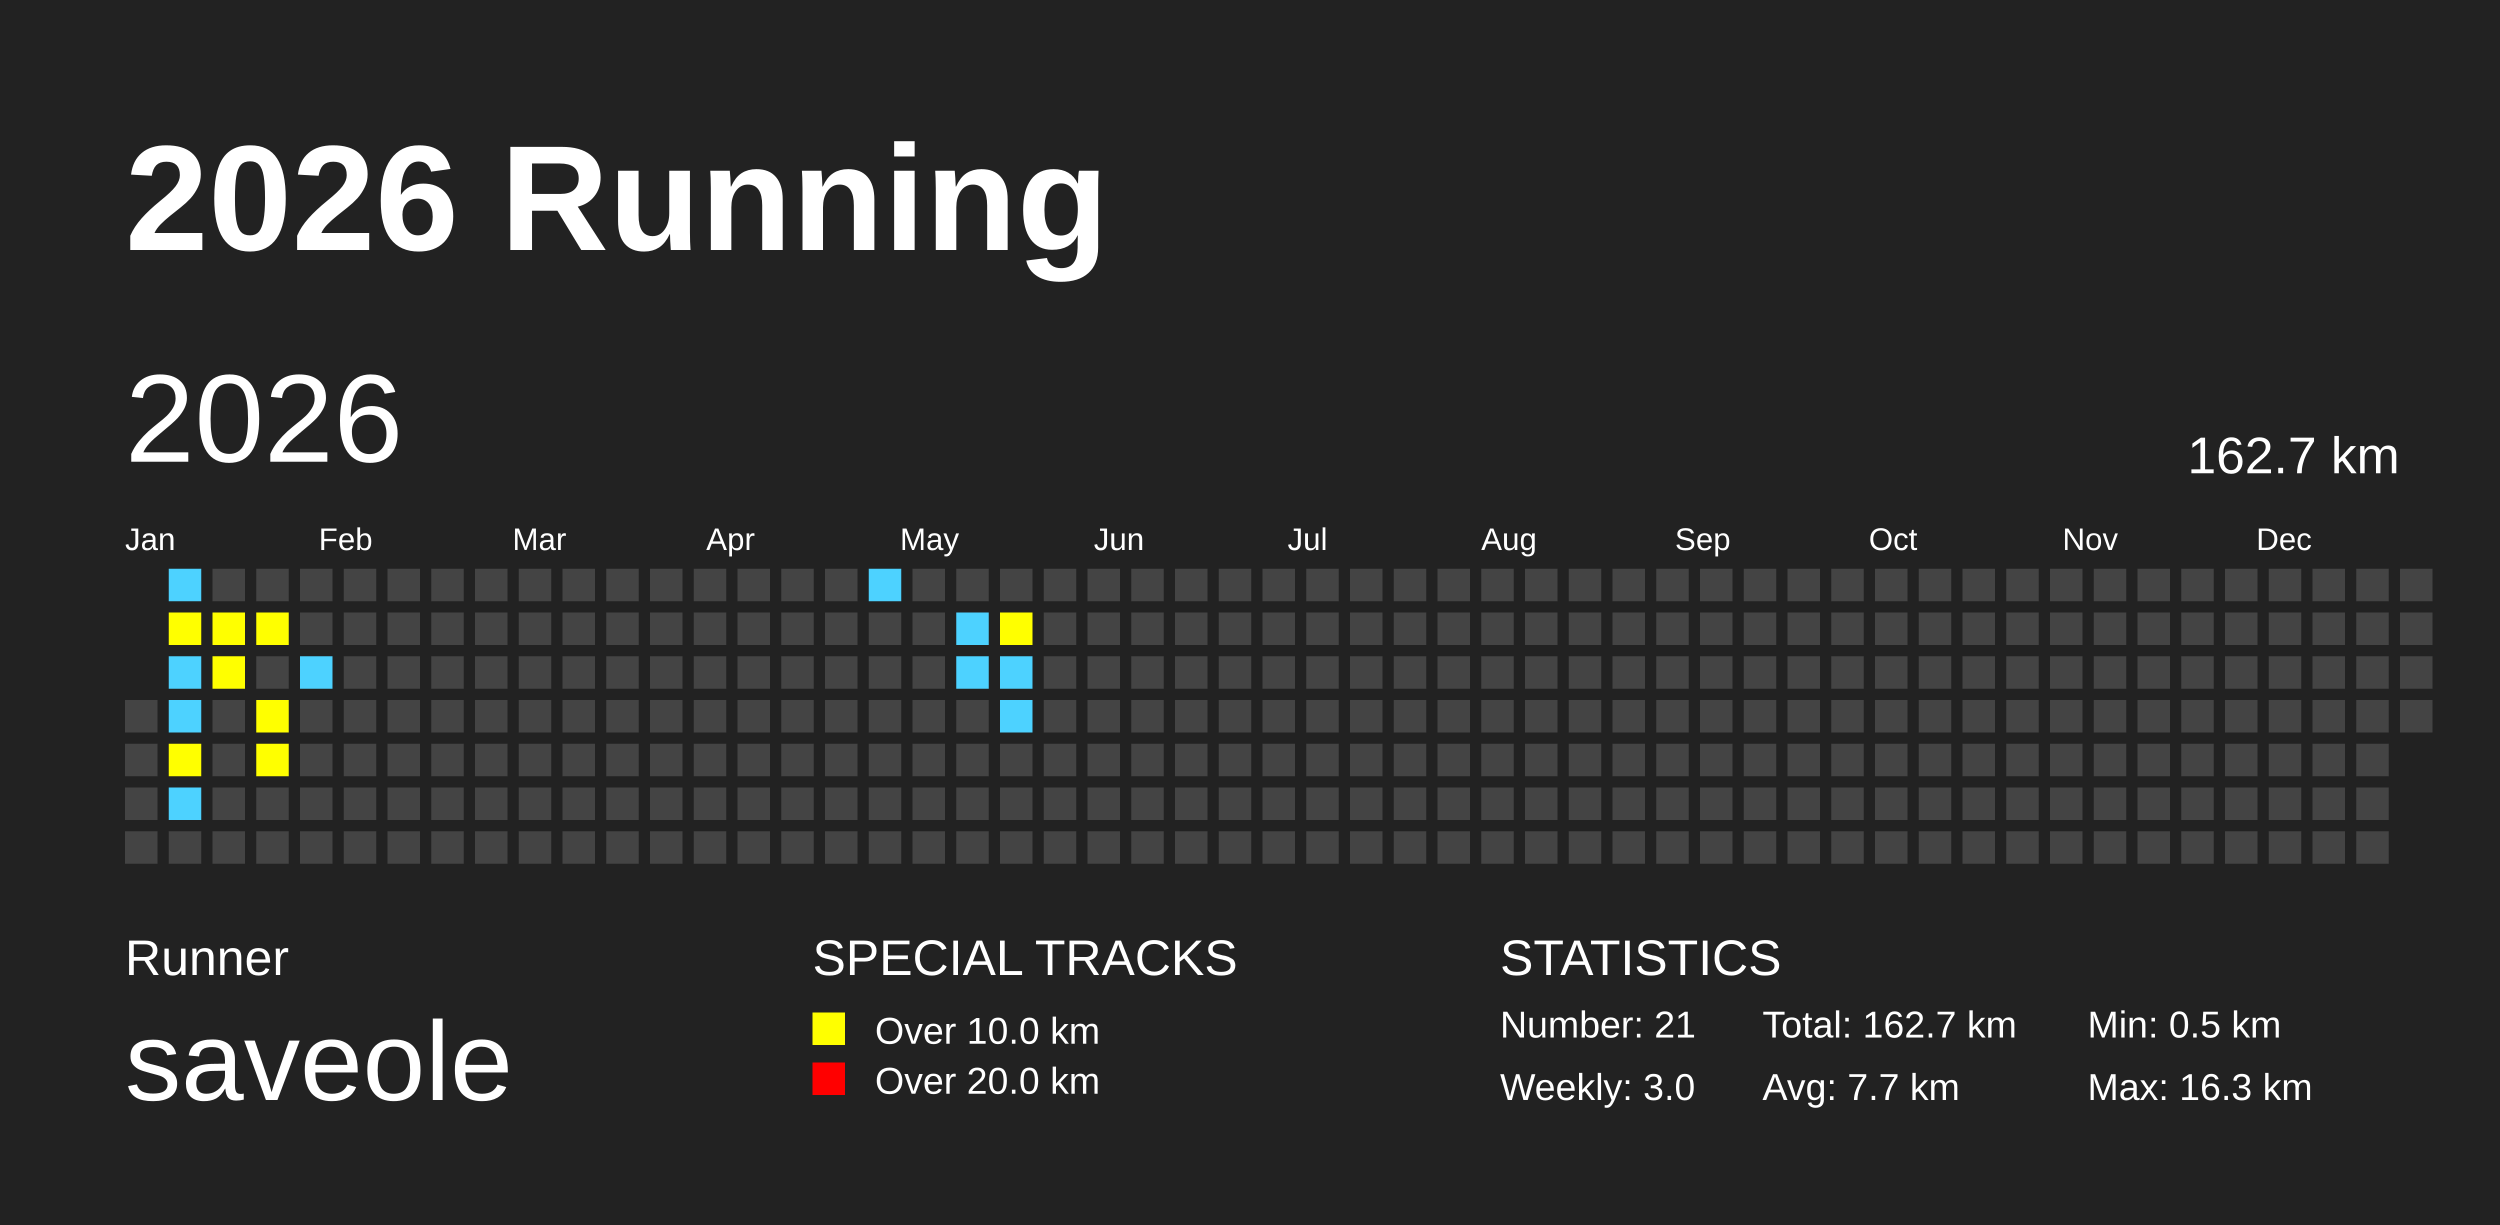
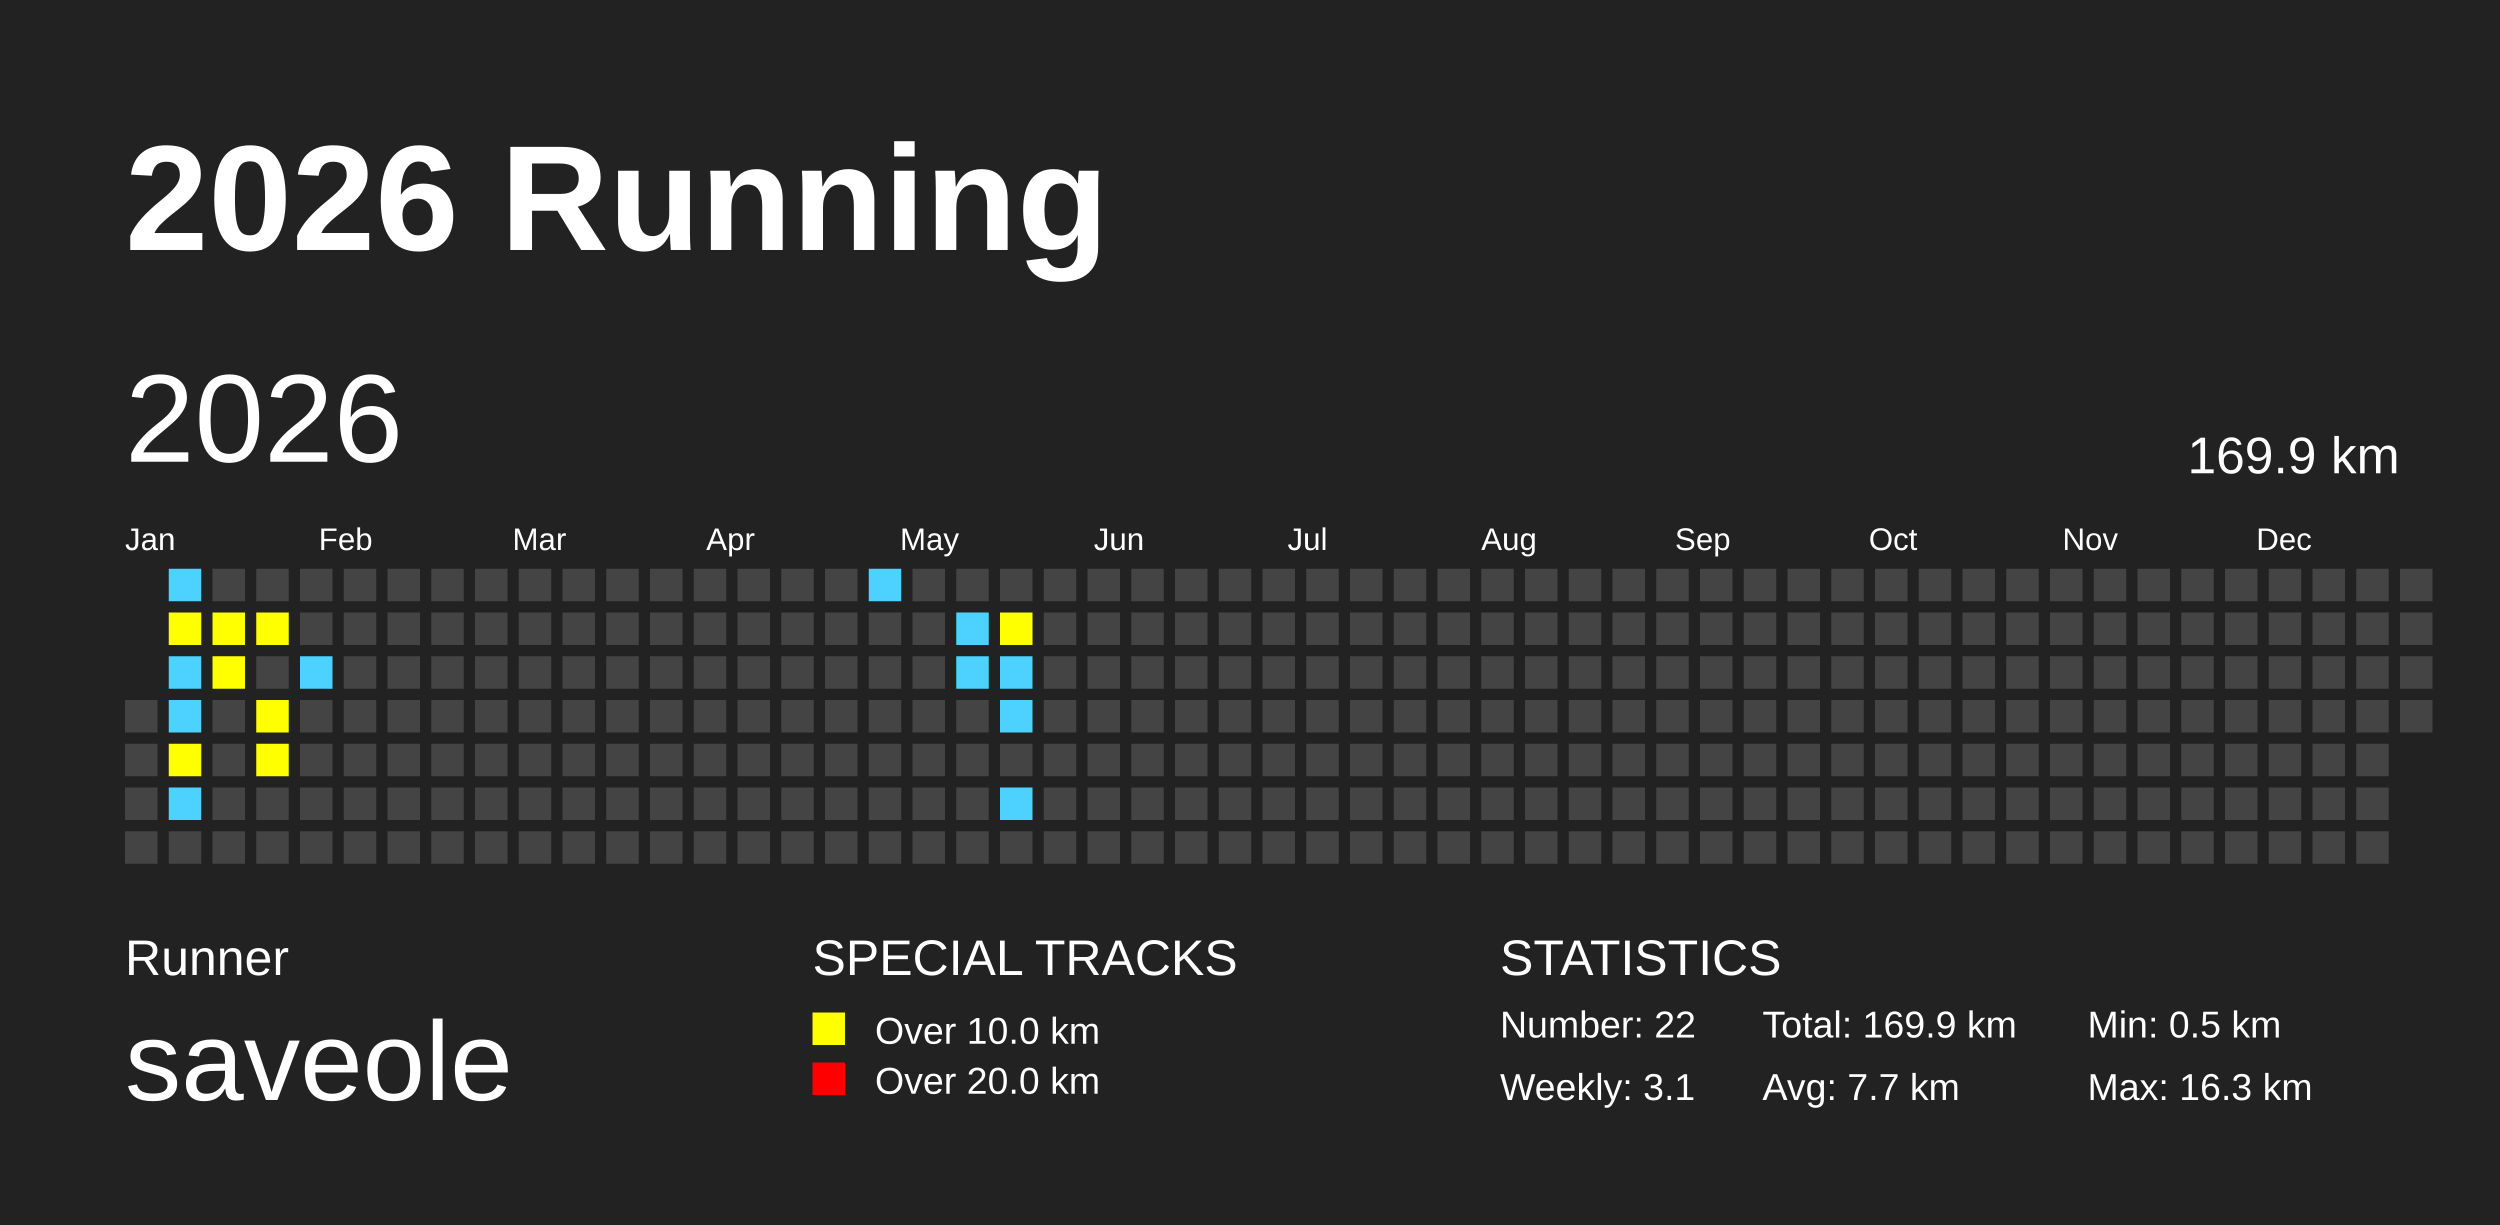
<svg xmlns="http://www.w3.org/2000/svg" baseProfile="full" height="98mm" version="1.1" viewBox="0,0,200,98" width="200mm">
  <defs />
  <rect fill="#222222" height="98" width="200" x="0" y="0" />
  <text fill="#FFFFFF" style="font-size:12px; font-family:Arial; font-weight:bold;" x="10" y="20">2026 Running</text>
  <text fill="#FFFFFF" style="font-size:4px; font-family:Arial" x="10" y="78">Runner</text>
  <text fill="#FFFFFF" style="font-size:9px; font-family:Arial" x="10" y="88">saveole</text>
  <text fill="#FFFFFF" style="font-size:4px; font-family:Arial" x="65" y="78">SPECIAL TRACKS</text>
  <rect fill="yellow" height="2.6" width="2.6" x="65" y="81" />
  <text fill="#FFFFFF" style="font-size:3px; font-family:Arial" x="70" y="83.5">Over 10.0 km</text>
  <rect fill="red" height="2.6" width="2.6" x="65" y="85" />
  <text fill="#FFFFFF" style="font-size:3px; font-family:Arial" x="70" y="87.5">Over 20.0 km</text>
  <text fill="#FFFFFF" style="font-size:4px; font-family:Arial" x="120" y="78">STATISTICS</text>
-   <text fill="#FFFFFF" style="font-size:3px; font-family:Arial" x="120" y="83">Number: 21</text>
-   <text fill="#FFFFFF" style="font-size:3px; font-family:Arial" x="120" y="88">Weekly: 3.0</text>
-   <text fill="#FFFFFF" style="font-size:3px; font-family:Arial" x="141" y="83">Total: 162.7 km</text>
+   <text fill="#FFFFFF" style="font-size:3px; font-family:Arial" x="120" y="83">Number: 22</text>
+   <text fill="#FFFFFF" style="font-size:3px; font-family:Arial" x="120" y="88">Weekly: 3.1</text>
+   <text fill="#FFFFFF" style="font-size:3px; font-family:Arial" x="141" y="83">Total: 169.9 km</text>
  <text fill="#FFFFFF" style="font-size:3px; font-family:Arial" x="141" y="88">Avg: 7.7 km</text>
  <text fill="#FFFFFF" style="font-size:3px; font-family:Arial" x="167" y="83">Min: 0.5 km</text>
  <text fill="#FFFFFF" style="font-size:3px; font-family:Arial" x="167" y="88">Max: 16.3 km</text>
  <text dominant-baseline="hanging" fill="#FFFFFF" style="font-size:10.0px; font-family:Arial;" x="10" y="30">2026</text>
-   <text dominant-baseline="hanging" fill="#FFFFFF" style="font-size:4.125px; font-family:Arial;" x="175" y="35">162.7 km</text>
+   <text dominant-baseline="hanging" fill="#FFFFFF" style="font-size:4.125px; font-family:Arial;" x="175" y="35">169.9 km</text>
  <text fill="#FFFFFF" style="font-size:2.5px; font-family:Arial" x="10.0" y="44">Jan</text>
  <text fill="#FFFFFF" style="font-size:2.5px; font-family:Arial" x="25.5" y="44">Feb</text>
  <text fill="#FFFFFF" style="font-size:2.5px; font-family:Arial" x="41.0" y="44">Mar</text>
  <text fill="#FFFFFF" style="font-size:2.5px; font-family:Arial" x="56.5" y="44">Apr</text>
  <text fill="#FFFFFF" style="font-size:2.5px; font-family:Arial" x="72.0" y="44">May</text>
  <text fill="#FFFFFF" style="font-size:2.5px; font-family:Arial" x="87.5" y="44">Jun</text>
  <text fill="#FFFFFF" style="font-size:2.5px; font-family:Arial" x="103.0" y="44">Jul</text>
  <text fill="#FFFFFF" style="font-size:2.5px; font-family:Arial" x="118.5" y="44">Aug</text>
  <text fill="#FFFFFF" style="font-size:2.5px; font-family:Arial" x="134.0" y="44">Sep</text>
  <text fill="#FFFFFF" style="font-size:2.5px; font-family:Arial" x="149.5" y="44">Oct</text>
  <text fill="#FFFFFF" style="font-size:2.5px; font-family:Arial" x="165.0" y="44">Nov</text>
  <text fill="#FFFFFF" style="font-size:2.5px; font-family:Arial" x="180.5" y="44">Dec</text>
  <rect fill="#444444" height="2.6" width="2.6" x="10.0" y="56.0" />
  <rect fill="#444444" height="2.6" width="2.6" x="10.0" y="59.5" />
  <rect fill="#444444" height="2.6" width="2.6" x="10.0" y="63.0" />
  <rect fill="#444444" height="2.6" width="2.6" x="10.0" y="66.5" />
  <rect fill="#4DD2FF" height="2.6" width="2.6" x="13.5" y="45.5" />
  <rect fill="yellow" height="2.6" width="2.6" x="13.5" y="49.0" />
  <rect fill="#4DD2FF" height="2.6" width="2.6" x="13.5" y="52.5" />
  <rect fill="#4DD2FF" height="2.6" width="2.6" x="13.5" y="56.0" />
  <rect fill="yellow" height="2.6" width="2.6" x="13.5" y="59.5" />
  <rect fill="#4DD2FF" height="2.6" width="2.6" x="13.5" y="63.0" />
  <rect fill="#444444" height="2.6" width="2.6" x="13.5" y="66.5" />
  <rect fill="#444444" height="2.6" width="2.6" x="17.0" y="45.5" />
  <rect fill="yellow" height="2.6" width="2.6" x="17.0" y="49.0" />
  <rect fill="yellow" height="2.6" width="2.6" x="17.0" y="52.5" />
  <rect fill="#444444" height="2.6" width="2.6" x="17.0" y="56.0" />
  <rect fill="#444444" height="2.6" width="2.6" x="17.0" y="59.5" />
  <rect fill="#444444" height="2.6" width="2.6" x="17.0" y="63.0" />
  <rect fill="#444444" height="2.6" width="2.6" x="17.0" y="66.5" />
  <rect fill="#444444" height="2.6" width="2.6" x="20.5" y="45.5" />
  <rect fill="yellow" height="2.6" width="2.6" x="20.5" y="49.0" />
  <rect fill="#444444" height="2.6" width="2.6" x="20.5" y="52.5" />
  <rect fill="yellow" height="2.6" width="2.6" x="20.5" y="56.0" />
  <rect fill="yellow" height="2.6" width="2.6" x="20.5" y="59.5" />
  <rect fill="#444444" height="2.6" width="2.6" x="20.5" y="63.0" />
  <rect fill="#444444" height="2.6" width="2.6" x="20.5" y="66.5" />
  <rect fill="#444444" height="2.6" width="2.6" x="24.0" y="45.5" />
  <rect fill="#444444" height="2.6" width="2.6" x="24.0" y="49.0" />
  <rect fill="#4DD2FF" height="2.6" width="2.6" x="24.0" y="52.5" />
  <rect fill="#444444" height="2.6" width="2.6" x="24.0" y="56.0" />
  <rect fill="#444444" height="2.6" width="2.6" x="24.0" y="59.5" />
  <rect fill="#444444" height="2.6" width="2.6" x="24.0" y="63.0" />
  <rect fill="#444444" height="2.6" width="2.6" x="24.0" y="66.5" />
  <rect fill="#444444" height="2.6" width="2.6" x="27.5" y="45.5" />
  <rect fill="#444444" height="2.6" width="2.6" x="27.5" y="49.0" />
  <rect fill="#444444" height="2.6" width="2.6" x="27.5" y="52.5" />
  <rect fill="#444444" height="2.6" width="2.6" x="27.5" y="56.0" />
  <rect fill="#444444" height="2.6" width="2.6" x="27.5" y="59.5" />
  <rect fill="#444444" height="2.6" width="2.6" x="27.5" y="63.0" />
  <rect fill="#444444" height="2.6" width="2.6" x="27.5" y="66.5" />
  <rect fill="#444444" height="2.6" width="2.6" x="31.0" y="45.5" />
  <rect fill="#444444" height="2.6" width="2.6" x="31.0" y="49.0" />
  <rect fill="#444444" height="2.6" width="2.6" x="31.0" y="52.5" />
  <rect fill="#444444" height="2.6" width="2.6" x="31.0" y="56.0" />
  <rect fill="#444444" height="2.6" width="2.6" x="31.0" y="59.5" />
  <rect fill="#444444" height="2.6" width="2.6" x="31.0" y="63.0" />
  <rect fill="#444444" height="2.6" width="2.6" x="31.0" y="66.5" />
  <rect fill="#444444" height="2.6" width="2.6" x="34.5" y="45.5" />
  <rect fill="#444444" height="2.6" width="2.6" x="34.5" y="49.0" />
  <rect fill="#444444" height="2.6" width="2.6" x="34.5" y="52.5" />
  <rect fill="#444444" height="2.6" width="2.6" x="34.5" y="56.0" />
  <rect fill="#444444" height="2.6" width="2.6" x="34.5" y="59.5" />
  <rect fill="#444444" height="2.6" width="2.6" x="34.5" y="63.0" />
  <rect fill="#444444" height="2.6" width="2.6" x="34.5" y="66.5" />
  <rect fill="#444444" height="2.6" width="2.6" x="38.0" y="45.5" />
  <rect fill="#444444" height="2.6" width="2.6" x="38.0" y="49.0" />
  <rect fill="#444444" height="2.6" width="2.6" x="38.0" y="52.5" />
  <rect fill="#444444" height="2.6" width="2.6" x="38.0" y="56.0" />
  <rect fill="#444444" height="2.6" width="2.6" x="38.0" y="59.5" />
  <rect fill="#444444" height="2.6" width="2.6" x="38.0" y="63.0" />
  <rect fill="#444444" height="2.6" width="2.6" x="38.0" y="66.5" />
  <rect fill="#444444" height="2.6" width="2.6" x="41.5" y="45.5" />
  <rect fill="#444444" height="2.6" width="2.6" x="41.5" y="49.0" />
  <rect fill="#444444" height="2.6" width="2.6" x="41.5" y="52.5" />
  <rect fill="#444444" height="2.6" width="2.6" x="41.5" y="56.0" />
  <rect fill="#444444" height="2.6" width="2.6" x="41.5" y="59.5" />
  <rect fill="#444444" height="2.6" width="2.6" x="41.5" y="63.0" />
  <rect fill="#444444" height="2.6" width="2.6" x="41.5" y="66.5" />
  <rect fill="#444444" height="2.6" width="2.6" x="45.0" y="45.5" />
  <rect fill="#444444" height="2.6" width="2.6" x="45.0" y="49.0" />
  <rect fill="#444444" height="2.6" width="2.6" x="45.0" y="52.5" />
  <rect fill="#444444" height="2.6" width="2.6" x="45.0" y="56.0" />
  <rect fill="#444444" height="2.6" width="2.6" x="45.0" y="59.5" />
  <rect fill="#444444" height="2.6" width="2.6" x="45.0" y="63.0" />
  <rect fill="#444444" height="2.6" width="2.6" x="45.0" y="66.5" />
  <rect fill="#444444" height="2.6" width="2.6" x="48.5" y="45.5" />
  <rect fill="#444444" height="2.6" width="2.6" x="48.5" y="49.0" />
  <rect fill="#444444" height="2.6" width="2.6" x="48.5" y="52.5" />
  <rect fill="#444444" height="2.6" width="2.6" x="48.5" y="56.0" />
  <rect fill="#444444" height="2.6" width="2.6" x="48.5" y="59.5" />
  <rect fill="#444444" height="2.6" width="2.6" x="48.5" y="63.0" />
  <rect fill="#444444" height="2.6" width="2.6" x="48.5" y="66.5" />
  <rect fill="#444444" height="2.6" width="2.6" x="52.0" y="45.5" />
  <rect fill="#444444" height="2.6" width="2.6" x="52.0" y="49.0" />
  <rect fill="#444444" height="2.6" width="2.6" x="52.0" y="52.5" />
  <rect fill="#444444" height="2.6" width="2.6" x="52.0" y="56.0" />
  <rect fill="#444444" height="2.6" width="2.6" x="52.0" y="59.5" />
  <rect fill="#444444" height="2.6" width="2.6" x="52.0" y="63.0" />
  <rect fill="#444444" height="2.6" width="2.6" x="52.0" y="66.5" />
  <rect fill="#444444" height="2.6" width="2.6" x="55.5" y="45.5" />
  <rect fill="#444444" height="2.6" width="2.6" x="55.5" y="49.0" />
  <rect fill="#444444" height="2.6" width="2.6" x="55.5" y="52.5" />
  <rect fill="#444444" height="2.6" width="2.6" x="55.5" y="56.0" />
  <rect fill="#444444" height="2.6" width="2.6" x="55.5" y="59.5" />
  <rect fill="#444444" height="2.6" width="2.6" x="55.5" y="63.0" />
  <rect fill="#444444" height="2.6" width="2.6" x="55.5" y="66.5" />
  <rect fill="#444444" height="2.6" width="2.6" x="59.0" y="45.5" />
  <rect fill="#444444" height="2.6" width="2.6" x="59.0" y="49.0" />
  <rect fill="#444444" height="2.6" width="2.6" x="59.0" y="52.5" />
  <rect fill="#444444" height="2.6" width="2.6" x="59.0" y="56.0" />
  <rect fill="#444444" height="2.6" width="2.6" x="59.0" y="59.5" />
  <rect fill="#444444" height="2.6" width="2.6" x="59.0" y="63.0" />
  <rect fill="#444444" height="2.6" width="2.6" x="59.0" y="66.5" />
  <rect fill="#444444" height="2.6" width="2.6" x="62.5" y="45.5" />
  <rect fill="#444444" height="2.6" width="2.6" x="62.5" y="49.0" />
  <rect fill="#444444" height="2.6" width="2.6" x="62.5" y="52.5" />
  <rect fill="#444444" height="2.6" width="2.6" x="62.5" y="56.0" />
  <rect fill="#444444" height="2.6" width="2.6" x="62.5" y="59.5" />
  <rect fill="#444444" height="2.6" width="2.6" x="62.5" y="63.0" />
  <rect fill="#444444" height="2.6" width="2.6" x="62.5" y="66.5" />
  <rect fill="#444444" height="2.6" width="2.6" x="66.0" y="45.5" />
  <rect fill="#444444" height="2.6" width="2.6" x="66.0" y="49.0" />
  <rect fill="#444444" height="2.6" width="2.6" x="66.0" y="52.5" />
  <rect fill="#444444" height="2.6" width="2.6" x="66.0" y="56.0" />
  <rect fill="#444444" height="2.6" width="2.6" x="66.0" y="59.5" />
  <rect fill="#444444" height="2.6" width="2.6" x="66.0" y="63.0" />
  <rect fill="#444444" height="2.6" width="2.6" x="66.0" y="66.5" />
  <rect fill="#4DD2FF" height="2.6" width="2.6" x="69.5" y="45.5" />
  <rect fill="#444444" height="2.6" width="2.6" x="69.5" y="49.0" />
  <rect fill="#444444" height="2.6" width="2.6" x="69.5" y="52.5" />
  <rect fill="#444444" height="2.6" width="2.6" x="69.5" y="56.0" />
  <rect fill="#444444" height="2.6" width="2.6" x="69.5" y="59.5" />
  <rect fill="#444444" height="2.6" width="2.6" x="69.5" y="63.0" />
  <rect fill="#444444" height="2.6" width="2.6" x="69.5" y="66.5" />
  <rect fill="#444444" height="2.6" width="2.6" x="73.0" y="45.5" />
  <rect fill="#444444" height="2.6" width="2.6" x="73.0" y="49.0" />
  <rect fill="#444444" height="2.6" width="2.6" x="73.0" y="52.5" />
  <rect fill="#444444" height="2.6" width="2.6" x="73.0" y="56.0" />
  <rect fill="#444444" height="2.6" width="2.6" x="73.0" y="59.5" />
  <rect fill="#444444" height="2.6" width="2.6" x="73.0" y="63.0" />
  <rect fill="#444444" height="2.6" width="2.6" x="73.0" y="66.5" />
  <rect fill="#444444" height="2.6" width="2.6" x="76.5" y="45.5" />
  <rect fill="#4DD2FF" height="2.6" width="2.6" x="76.5" y="49.0" />
  <rect fill="#4DD2FF" height="2.6" width="2.6" x="76.5" y="52.5" />
  <rect fill="#444444" height="2.6" width="2.6" x="76.5" y="56.0" />
  <rect fill="#444444" height="2.6" width="2.6" x="76.5" y="59.5" />
  <rect fill="#444444" height="2.6" width="2.6" x="76.5" y="63.0" />
  <rect fill="#444444" height="2.6" width="2.6" x="76.5" y="66.5" />
  <rect fill="#444444" height="2.6" width="2.6" x="80.0" y="45.5" />
  <rect fill="yellow" height="2.6" width="2.6" x="80.0" y="49.0" />
  <rect fill="#4DD2FF" height="2.6" width="2.6" x="80.0" y="52.5" />
  <rect fill="#4DD2FF" height="2.6" width="2.6" x="80.0" y="56.0" />
  <rect fill="#444444" height="2.6" width="2.6" x="80.0" y="59.5" />
-   <rect fill="#444444" height="2.6" width="2.6" x="80.0" y="63.0" />
+   <rect fill="#4DD2FF" height="2.6" width="2.6" x="80.0" y="63.0" />
  <rect fill="#444444" height="2.6" width="2.6" x="80.0" y="66.5" />
  <rect fill="#444444" height="2.6" width="2.6" x="83.5" y="45.5" />
  <rect fill="#444444" height="2.6" width="2.6" x="83.5" y="49.0" />
  <rect fill="#444444" height="2.6" width="2.6" x="83.5" y="52.5" />
  <rect fill="#444444" height="2.6" width="2.6" x="83.5" y="56.0" />
  <rect fill="#444444" height="2.6" width="2.6" x="83.5" y="59.5" />
  <rect fill="#444444" height="2.6" width="2.6" x="83.5" y="63.0" />
  <rect fill="#444444" height="2.6" width="2.6" x="83.5" y="66.5" />
  <rect fill="#444444" height="2.6" width="2.6" x="87.0" y="45.5" />
  <rect fill="#444444" height="2.6" width="2.6" x="87.0" y="49.0" />
  <rect fill="#444444" height="2.6" width="2.6" x="87.0" y="52.5" />
  <rect fill="#444444" height="2.6" width="2.6" x="87.0" y="56.0" />
  <rect fill="#444444" height="2.6" width="2.6" x="87.0" y="59.5" />
  <rect fill="#444444" height="2.6" width="2.6" x="87.0" y="63.0" />
  <rect fill="#444444" height="2.6" width="2.6" x="87.0" y="66.5" />
  <rect fill="#444444" height="2.6" width="2.6" x="90.5" y="45.5" />
  <rect fill="#444444" height="2.6" width="2.6" x="90.5" y="49.0" />
  <rect fill="#444444" height="2.6" width="2.6" x="90.5" y="52.5" />
  <rect fill="#444444" height="2.6" width="2.6" x="90.5" y="56.0" />
  <rect fill="#444444" height="2.6" width="2.6" x="90.5" y="59.5" />
  <rect fill="#444444" height="2.6" width="2.6" x="90.5" y="63.0" />
  <rect fill="#444444" height="2.6" width="2.6" x="90.5" y="66.5" />
  <rect fill="#444444" height="2.6" width="2.6" x="94.0" y="45.5" />
  <rect fill="#444444" height="2.6" width="2.6" x="94.0" y="49.0" />
  <rect fill="#444444" height="2.6" width="2.6" x="94.0" y="52.5" />
  <rect fill="#444444" height="2.6" width="2.6" x="94.0" y="56.0" />
  <rect fill="#444444" height="2.6" width="2.6" x="94.0" y="59.5" />
  <rect fill="#444444" height="2.6" width="2.6" x="94.0" y="63.0" />
  <rect fill="#444444" height="2.6" width="2.6" x="94.0" y="66.5" />
  <rect fill="#444444" height="2.6" width="2.6" x="97.5" y="45.5" />
  <rect fill="#444444" height="2.6" width="2.6" x="97.5" y="49.0" />
  <rect fill="#444444" height="2.6" width="2.6" x="97.5" y="52.5" />
  <rect fill="#444444" height="2.6" width="2.6" x="97.5" y="56.0" />
  <rect fill="#444444" height="2.6" width="2.6" x="97.5" y="59.5" />
  <rect fill="#444444" height="2.6" width="2.6" x="97.5" y="63.0" />
  <rect fill="#444444" height="2.6" width="2.6" x="97.5" y="66.5" />
  <rect fill="#444444" height="2.6" width="2.6" x="101.0" y="45.5" />
  <rect fill="#444444" height="2.6" width="2.6" x="101.0" y="49.0" />
  <rect fill="#444444" height="2.6" width="2.6" x="101.0" y="52.5" />
  <rect fill="#444444" height="2.6" width="2.6" x="101.0" y="56.0" />
  <rect fill="#444444" height="2.6" width="2.6" x="101.0" y="59.5" />
  <rect fill="#444444" height="2.6" width="2.6" x="101.0" y="63.0" />
  <rect fill="#444444" height="2.6" width="2.6" x="101.0" y="66.5" />
  <rect fill="#444444" height="2.6" width="2.6" x="104.5" y="45.5" />
  <rect fill="#444444" height="2.6" width="2.6" x="104.5" y="49.0" />
  <rect fill="#444444" height="2.6" width="2.6" x="104.5" y="52.5" />
  <rect fill="#444444" height="2.6" width="2.6" x="104.5" y="56.0" />
  <rect fill="#444444" height="2.6" width="2.6" x="104.5" y="59.5" />
  <rect fill="#444444" height="2.6" width="2.6" x="104.5" y="63.0" />
  <rect fill="#444444" height="2.6" width="2.6" x="104.5" y="66.5" />
  <rect fill="#444444" height="2.6" width="2.6" x="108.0" y="45.5" />
  <rect fill="#444444" height="2.6" width="2.6" x="108.0" y="49.0" />
  <rect fill="#444444" height="2.6" width="2.6" x="108.0" y="52.5" />
  <rect fill="#444444" height="2.6" width="2.6" x="108.0" y="56.0" />
  <rect fill="#444444" height="2.6" width="2.6" x="108.0" y="59.5" />
  <rect fill="#444444" height="2.6" width="2.6" x="108.0" y="63.0" />
  <rect fill="#444444" height="2.6" width="2.6" x="108.0" y="66.5" />
  <rect fill="#444444" height="2.6" width="2.6" x="111.5" y="45.5" />
  <rect fill="#444444" height="2.6" width="2.6" x="111.5" y="49.0" />
  <rect fill="#444444" height="2.6" width="2.6" x="111.5" y="52.5" />
  <rect fill="#444444" height="2.6" width="2.6" x="111.5" y="56.0" />
  <rect fill="#444444" height="2.6" width="2.6" x="111.5" y="59.5" />
  <rect fill="#444444" height="2.6" width="2.6" x="111.5" y="63.0" />
  <rect fill="#444444" height="2.6" width="2.6" x="111.5" y="66.5" />
  <rect fill="#444444" height="2.6" width="2.6" x="115.0" y="45.5" />
  <rect fill="#444444" height="2.6" width="2.6" x="115.0" y="49.0" />
  <rect fill="#444444" height="2.6" width="2.6" x="115.0" y="52.5" />
  <rect fill="#444444" height="2.6" width="2.6" x="115.0" y="56.0" />
  <rect fill="#444444" height="2.6" width="2.6" x="115.0" y="59.5" />
  <rect fill="#444444" height="2.6" width="2.6" x="115.0" y="63.0" />
  <rect fill="#444444" height="2.6" width="2.6" x="115.0" y="66.5" />
  <rect fill="#444444" height="2.6" width="2.6" x="118.5" y="45.5" />
  <rect fill="#444444" height="2.6" width="2.6" x="118.5" y="49.0" />
  <rect fill="#444444" height="2.6" width="2.6" x="118.5" y="52.5" />
  <rect fill="#444444" height="2.6" width="2.6" x="118.5" y="56.0" />
  <rect fill="#444444" height="2.6" width="2.6" x="118.5" y="59.5" />
  <rect fill="#444444" height="2.6" width="2.6" x="118.5" y="63.0" />
  <rect fill="#444444" height="2.6" width="2.6" x="118.5" y="66.5" />
  <rect fill="#444444" height="2.6" width="2.6" x="122.0" y="45.5" />
  <rect fill="#444444" height="2.6" width="2.6" x="122.0" y="49.0" />
  <rect fill="#444444" height="2.6" width="2.6" x="122.0" y="52.5" />
  <rect fill="#444444" height="2.6" width="2.6" x="122.0" y="56.0" />
  <rect fill="#444444" height="2.6" width="2.6" x="122.0" y="59.5" />
  <rect fill="#444444" height="2.6" width="2.6" x="122.0" y="63.0" />
  <rect fill="#444444" height="2.6" width="2.6" x="122.0" y="66.5" />
  <rect fill="#444444" height="2.6" width="2.6" x="125.5" y="45.5" />
  <rect fill="#444444" height="2.6" width="2.6" x="125.5" y="49.0" />
  <rect fill="#444444" height="2.6" width="2.6" x="125.5" y="52.5" />
  <rect fill="#444444" height="2.6" width="2.6" x="125.5" y="56.0" />
  <rect fill="#444444" height="2.6" width="2.6" x="125.5" y="59.5" />
  <rect fill="#444444" height="2.6" width="2.6" x="125.5" y="63.0" />
  <rect fill="#444444" height="2.6" width="2.6" x="125.5" y="66.5" />
  <rect fill="#444444" height="2.6" width="2.6" x="129.0" y="45.5" />
  <rect fill="#444444" height="2.6" width="2.6" x="129.0" y="49.0" />
  <rect fill="#444444" height="2.6" width="2.6" x="129.0" y="52.5" />
  <rect fill="#444444" height="2.6" width="2.6" x="129.0" y="56.0" />
  <rect fill="#444444" height="2.6" width="2.6" x="129.0" y="59.5" />
  <rect fill="#444444" height="2.6" width="2.6" x="129.0" y="63.0" />
  <rect fill="#444444" height="2.6" width="2.6" x="129.0" y="66.5" />
  <rect fill="#444444" height="2.6" width="2.6" x="132.5" y="45.5" />
  <rect fill="#444444" height="2.6" width="2.6" x="132.5" y="49.0" />
  <rect fill="#444444" height="2.6" width="2.6" x="132.5" y="52.5" />
  <rect fill="#444444" height="2.6" width="2.6" x="132.5" y="56.0" />
  <rect fill="#444444" height="2.6" width="2.6" x="132.5" y="59.5" />
  <rect fill="#444444" height="2.6" width="2.6" x="132.5" y="63.0" />
  <rect fill="#444444" height="2.6" width="2.6" x="132.5" y="66.5" />
  <rect fill="#444444" height="2.6" width="2.6" x="136.0" y="45.5" />
  <rect fill="#444444" height="2.6" width="2.6" x="136.0" y="49.0" />
  <rect fill="#444444" height="2.6" width="2.6" x="136.0" y="52.5" />
  <rect fill="#444444" height="2.6" width="2.6" x="136.0" y="56.0" />
  <rect fill="#444444" height="2.6" width="2.6" x="136.0" y="59.5" />
  <rect fill="#444444" height="2.6" width="2.6" x="136.0" y="63.0" />
  <rect fill="#444444" height="2.6" width="2.6" x="136.0" y="66.5" />
  <rect fill="#444444" height="2.6" width="2.6" x="139.5" y="45.5" />
  <rect fill="#444444" height="2.6" width="2.6" x="139.5" y="49.0" />
  <rect fill="#444444" height="2.6" width="2.6" x="139.5" y="52.5" />
  <rect fill="#444444" height="2.6" width="2.6" x="139.5" y="56.0" />
  <rect fill="#444444" height="2.6" width="2.6" x="139.5" y="59.5" />
  <rect fill="#444444" height="2.6" width="2.6" x="139.5" y="63.0" />
  <rect fill="#444444" height="2.6" width="2.6" x="139.5" y="66.5" />
  <rect fill="#444444" height="2.6" width="2.6" x="143.0" y="45.5" />
  <rect fill="#444444" height="2.6" width="2.6" x="143.0" y="49.0" />
  <rect fill="#444444" height="2.6" width="2.6" x="143.0" y="52.5" />
  <rect fill="#444444" height="2.6" width="2.6" x="143.0" y="56.0" />
  <rect fill="#444444" height="2.6" width="2.6" x="143.0" y="59.5" />
  <rect fill="#444444" height="2.6" width="2.6" x="143.0" y="63.0" />
  <rect fill="#444444" height="2.6" width="2.6" x="143.0" y="66.5" />
  <rect fill="#444444" height="2.6" width="2.6" x="146.5" y="45.5" />
  <rect fill="#444444" height="2.6" width="2.6" x="146.5" y="49.0" />
  <rect fill="#444444" height="2.6" width="2.6" x="146.5" y="52.5" />
  <rect fill="#444444" height="2.6" width="2.6" x="146.5" y="56.0" />
  <rect fill="#444444" height="2.6" width="2.6" x="146.5" y="59.5" />
  <rect fill="#444444" height="2.6" width="2.6" x="146.5" y="63.0" />
  <rect fill="#444444" height="2.6" width="2.6" x="146.5" y="66.5" />
  <rect fill="#444444" height="2.6" width="2.6" x="150.0" y="45.5" />
  <rect fill="#444444" height="2.6" width="2.6" x="150.0" y="49.0" />
  <rect fill="#444444" height="2.6" width="2.6" x="150.0" y="52.5" />
  <rect fill="#444444" height="2.6" width="2.6" x="150.0" y="56.0" />
  <rect fill="#444444" height="2.6" width="2.6" x="150.0" y="59.5" />
  <rect fill="#444444" height="2.6" width="2.6" x="150.0" y="63.0" />
  <rect fill="#444444" height="2.6" width="2.6" x="150.0" y="66.5" />
  <rect fill="#444444" height="2.6" width="2.6" x="153.5" y="45.5" />
  <rect fill="#444444" height="2.6" width="2.6" x="153.5" y="49.0" />
  <rect fill="#444444" height="2.6" width="2.6" x="153.5" y="52.5" />
  <rect fill="#444444" height="2.6" width="2.6" x="153.5" y="56.0" />
  <rect fill="#444444" height="2.6" width="2.6" x="153.5" y="59.5" />
  <rect fill="#444444" height="2.6" width="2.6" x="153.5" y="63.0" />
  <rect fill="#444444" height="2.6" width="2.6" x="153.5" y="66.5" />
  <rect fill="#444444" height="2.6" width="2.6" x="157.0" y="45.5" />
  <rect fill="#444444" height="2.6" width="2.6" x="157.0" y="49.0" />
  <rect fill="#444444" height="2.6" width="2.6" x="157.0" y="52.5" />
  <rect fill="#444444" height="2.6" width="2.6" x="157.0" y="56.0" />
  <rect fill="#444444" height="2.6" width="2.6" x="157.0" y="59.5" />
  <rect fill="#444444" height="2.6" width="2.6" x="157.0" y="63.0" />
  <rect fill="#444444" height="2.6" width="2.6" x="157.0" y="66.5" />
  <rect fill="#444444" height="2.6" width="2.6" x="160.5" y="45.5" />
  <rect fill="#444444" height="2.6" width="2.6" x="160.5" y="49.0" />
  <rect fill="#444444" height="2.6" width="2.6" x="160.5" y="52.5" />
  <rect fill="#444444" height="2.6" width="2.6" x="160.5" y="56.0" />
  <rect fill="#444444" height="2.6" width="2.6" x="160.5" y="59.5" />
  <rect fill="#444444" height="2.6" width="2.6" x="160.5" y="63.0" />
  <rect fill="#444444" height="2.6" width="2.6" x="160.5" y="66.5" />
  <rect fill="#444444" height="2.6" width="2.6" x="164.0" y="45.5" />
  <rect fill="#444444" height="2.6" width="2.6" x="164.0" y="49.0" />
  <rect fill="#444444" height="2.6" width="2.6" x="164.0" y="52.5" />
  <rect fill="#444444" height="2.6" width="2.6" x="164.0" y="56.0" />
  <rect fill="#444444" height="2.6" width="2.6" x="164.0" y="59.5" />
  <rect fill="#444444" height="2.6" width="2.6" x="164.0" y="63.0" />
  <rect fill="#444444" height="2.6" width="2.6" x="164.0" y="66.5" />
  <rect fill="#444444" height="2.6" width="2.6" x="167.5" y="45.5" />
  <rect fill="#444444" height="2.6" width="2.6" x="167.5" y="49.0" />
  <rect fill="#444444" height="2.6" width="2.6" x="167.5" y="52.5" />
  <rect fill="#444444" height="2.6" width="2.6" x="167.5" y="56.0" />
  <rect fill="#444444" height="2.6" width="2.6" x="167.5" y="59.5" />
  <rect fill="#444444" height="2.6" width="2.6" x="167.5" y="63.0" />
  <rect fill="#444444" height="2.6" width="2.6" x="167.5" y="66.5" />
  <rect fill="#444444" height="2.6" width="2.6" x="171.0" y="45.5" />
  <rect fill="#444444" height="2.6" width="2.6" x="171.0" y="49.0" />
  <rect fill="#444444" height="2.6" width="2.6" x="171.0" y="52.5" />
  <rect fill="#444444" height="2.6" width="2.6" x="171.0" y="56.0" />
  <rect fill="#444444" height="2.6" width="2.6" x="171.0" y="59.5" />
  <rect fill="#444444" height="2.6" width="2.6" x="171.0" y="63.0" />
  <rect fill="#444444" height="2.6" width="2.6" x="171.0" y="66.5" />
  <rect fill="#444444" height="2.6" width="2.6" x="174.5" y="45.5" />
  <rect fill="#444444" height="2.6" width="2.6" x="174.5" y="49.0" />
  <rect fill="#444444" height="2.6" width="2.6" x="174.5" y="52.5" />
  <rect fill="#444444" height="2.6" width="2.6" x="174.5" y="56.0" />
  <rect fill="#444444" height="2.6" width="2.6" x="174.5" y="59.5" />
  <rect fill="#444444" height="2.6" width="2.6" x="174.5" y="63.0" />
  <rect fill="#444444" height="2.6" width="2.6" x="174.5" y="66.5" />
  <rect fill="#444444" height="2.6" width="2.6" x="178.0" y="45.5" />
  <rect fill="#444444" height="2.6" width="2.6" x="178.0" y="49.0" />
  <rect fill="#444444" height="2.6" width="2.6" x="178.0" y="52.5" />
  <rect fill="#444444" height="2.6" width="2.6" x="178.0" y="56.0" />
  <rect fill="#444444" height="2.6" width="2.6" x="178.0" y="59.5" />
  <rect fill="#444444" height="2.6" width="2.6" x="178.0" y="63.0" />
  <rect fill="#444444" height="2.6" width="2.6" x="178.0" y="66.5" />
  <rect fill="#444444" height="2.6" width="2.6" x="181.5" y="45.5" />
  <rect fill="#444444" height="2.6" width="2.6" x="181.5" y="49.0" />
  <rect fill="#444444" height="2.6" width="2.6" x="181.5" y="52.5" />
  <rect fill="#444444" height="2.6" width="2.6" x="181.5" y="56.0" />
  <rect fill="#444444" height="2.6" width="2.6" x="181.5" y="59.5" />
  <rect fill="#444444" height="2.6" width="2.6" x="181.5" y="63.0" />
  <rect fill="#444444" height="2.6" width="2.6" x="181.5" y="66.5" />
  <rect fill="#444444" height="2.6" width="2.6" x="185.0" y="45.5" />
  <rect fill="#444444" height="2.6" width="2.6" x="185.0" y="49.0" />
  <rect fill="#444444" height="2.6" width="2.6" x="185.0" y="52.5" />
  <rect fill="#444444" height="2.6" width="2.6" x="185.0" y="56.0" />
  <rect fill="#444444" height="2.6" width="2.6" x="185.0" y="59.5" />
  <rect fill="#444444" height="2.6" width="2.6" x="185.0" y="63.0" />
  <rect fill="#444444" height="2.6" width="2.6" x="185.0" y="66.5" />
  <rect fill="#444444" height="2.6" width="2.6" x="188.5" y="45.5" />
  <rect fill="#444444" height="2.6" width="2.6" x="188.5" y="49.0" />
  <rect fill="#444444" height="2.6" width="2.6" x="188.5" y="52.5" />
  <rect fill="#444444" height="2.6" width="2.6" x="188.5" y="56.0" />
  <rect fill="#444444" height="2.6" width="2.6" x="188.5" y="59.5" />
  <rect fill="#444444" height="2.6" width="2.6" x="188.5" y="63.0" />
  <rect fill="#444444" height="2.6" width="2.6" x="188.5" y="66.5" />
  <rect fill="#444444" height="2.6" width="2.6" x="192.0" y="45.5" />
  <rect fill="#444444" height="2.6" width="2.6" x="192.0" y="49.0" />
  <rect fill="#444444" height="2.6" width="2.6" x="192.0" y="52.5" />
  <rect fill="#444444" height="2.6" width="2.6" x="192.0" y="56.0" />
</svg>
